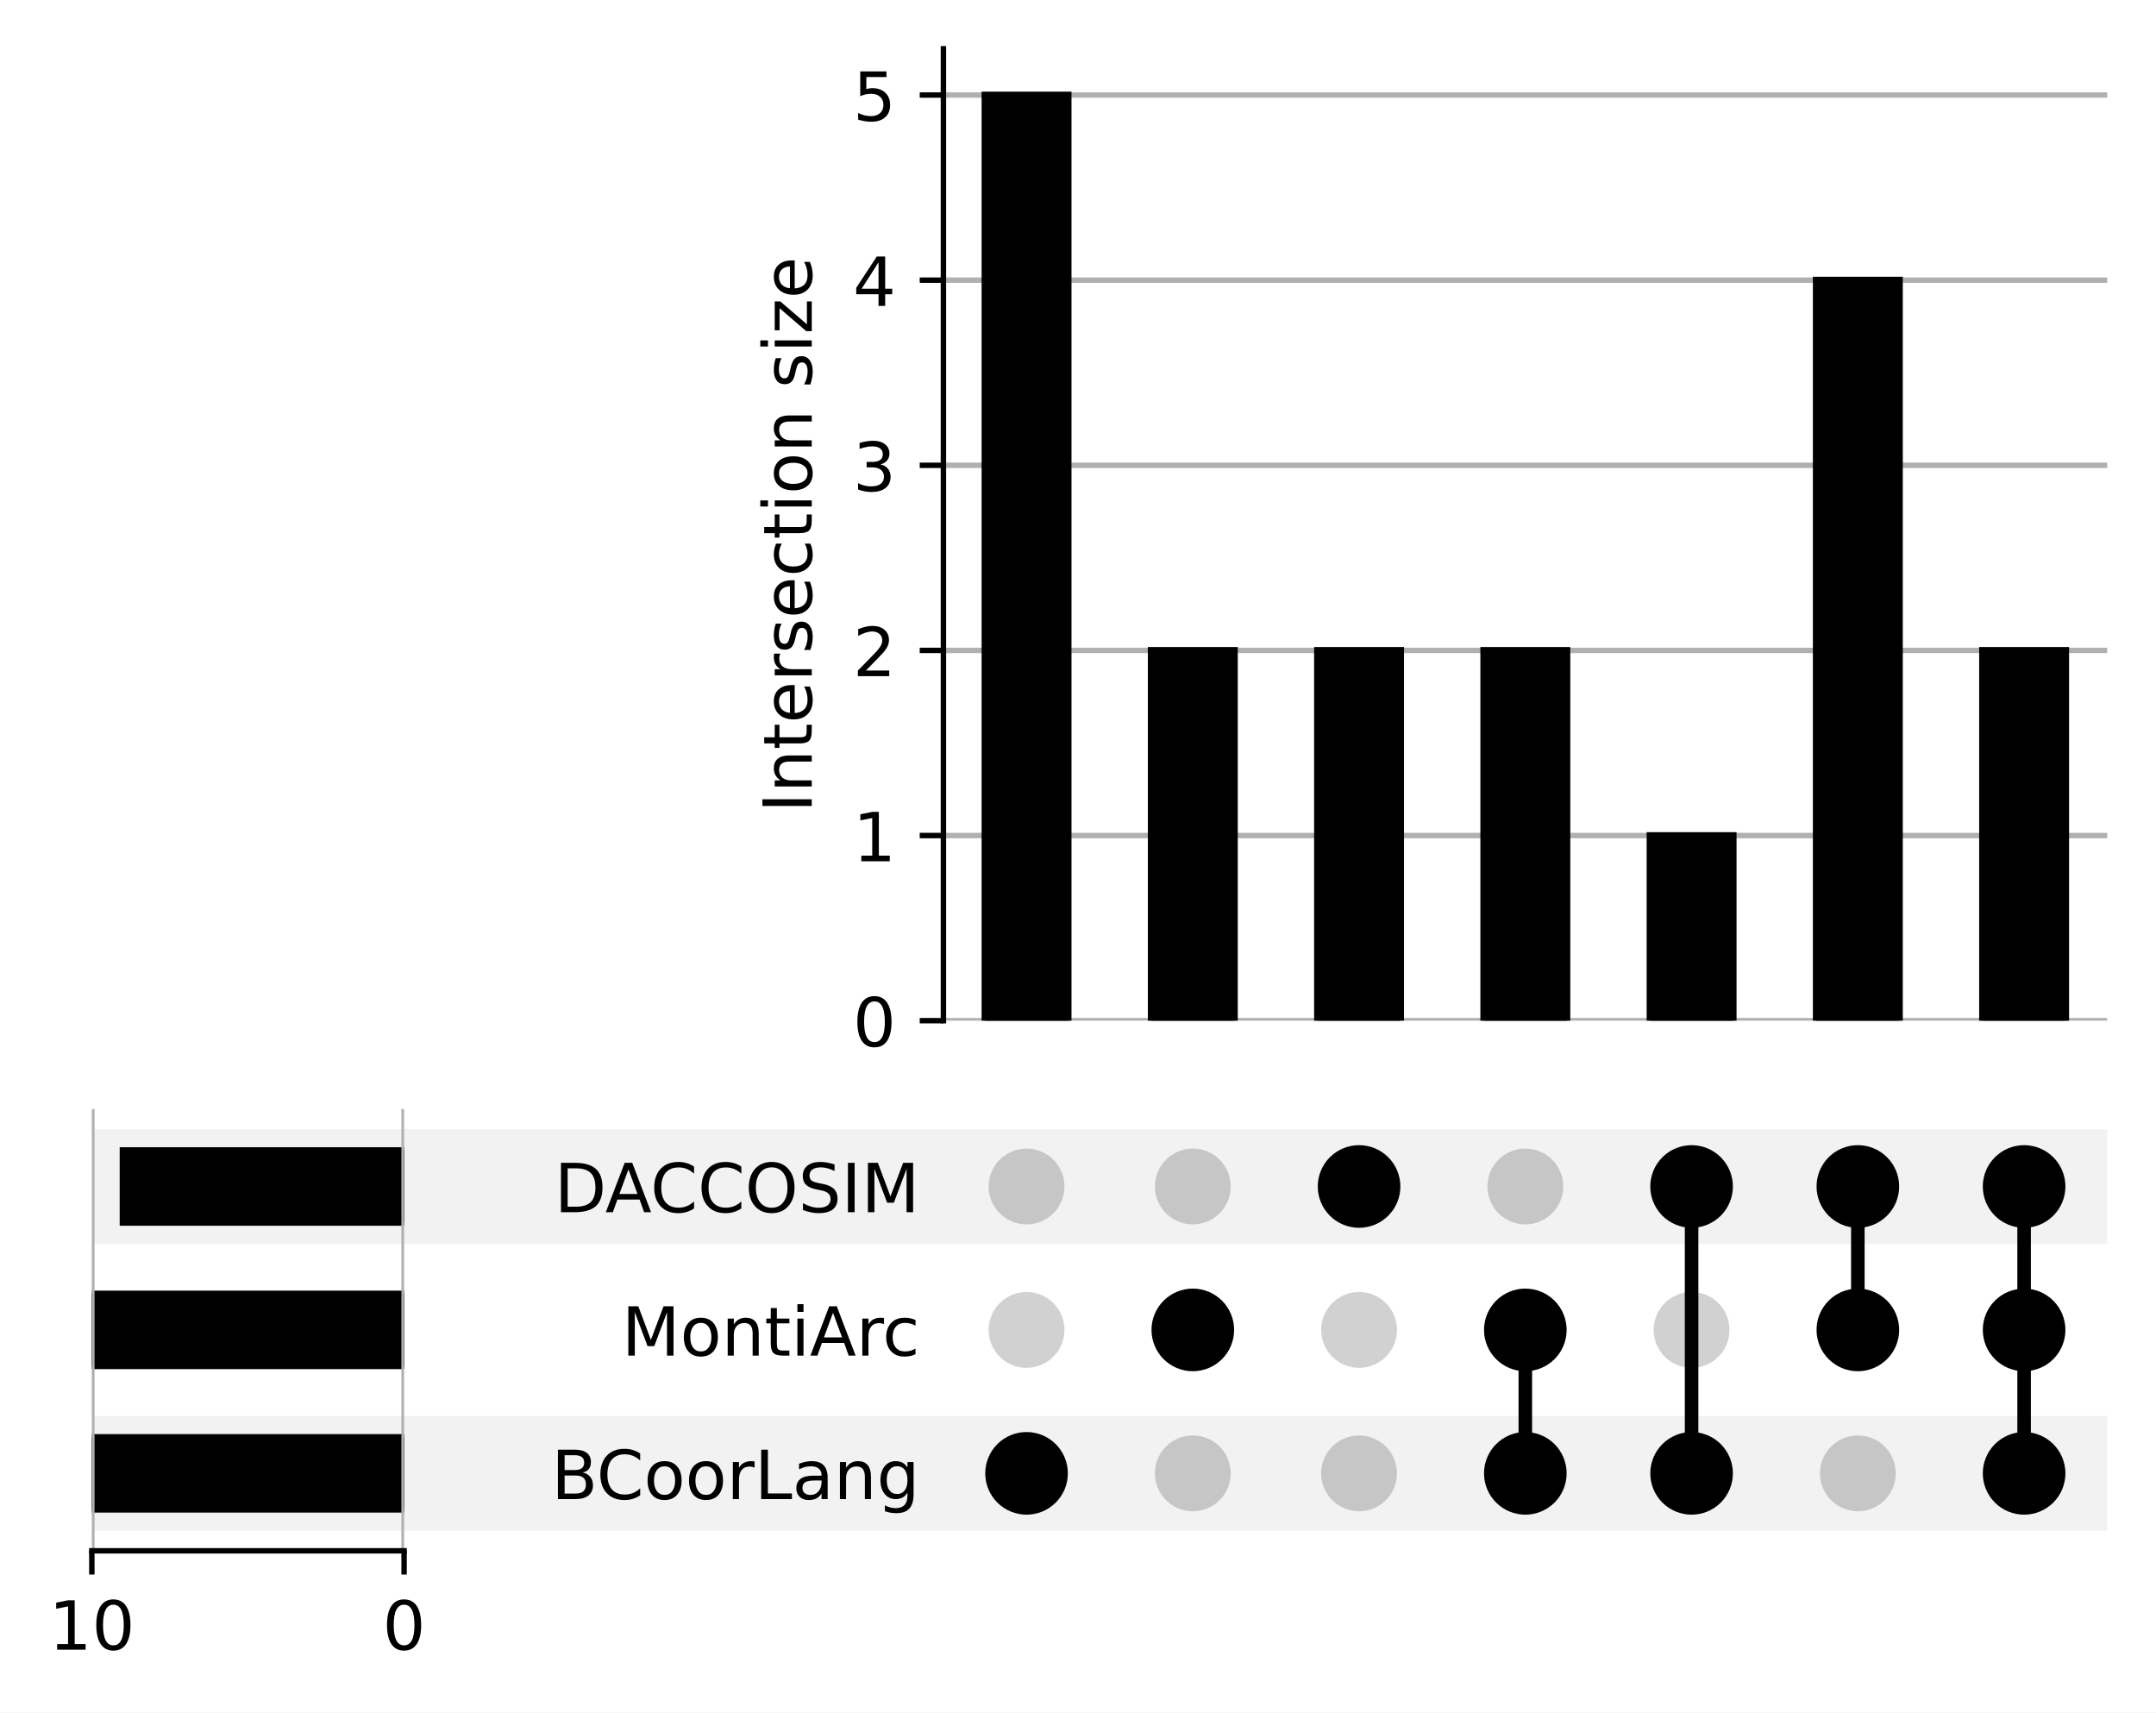
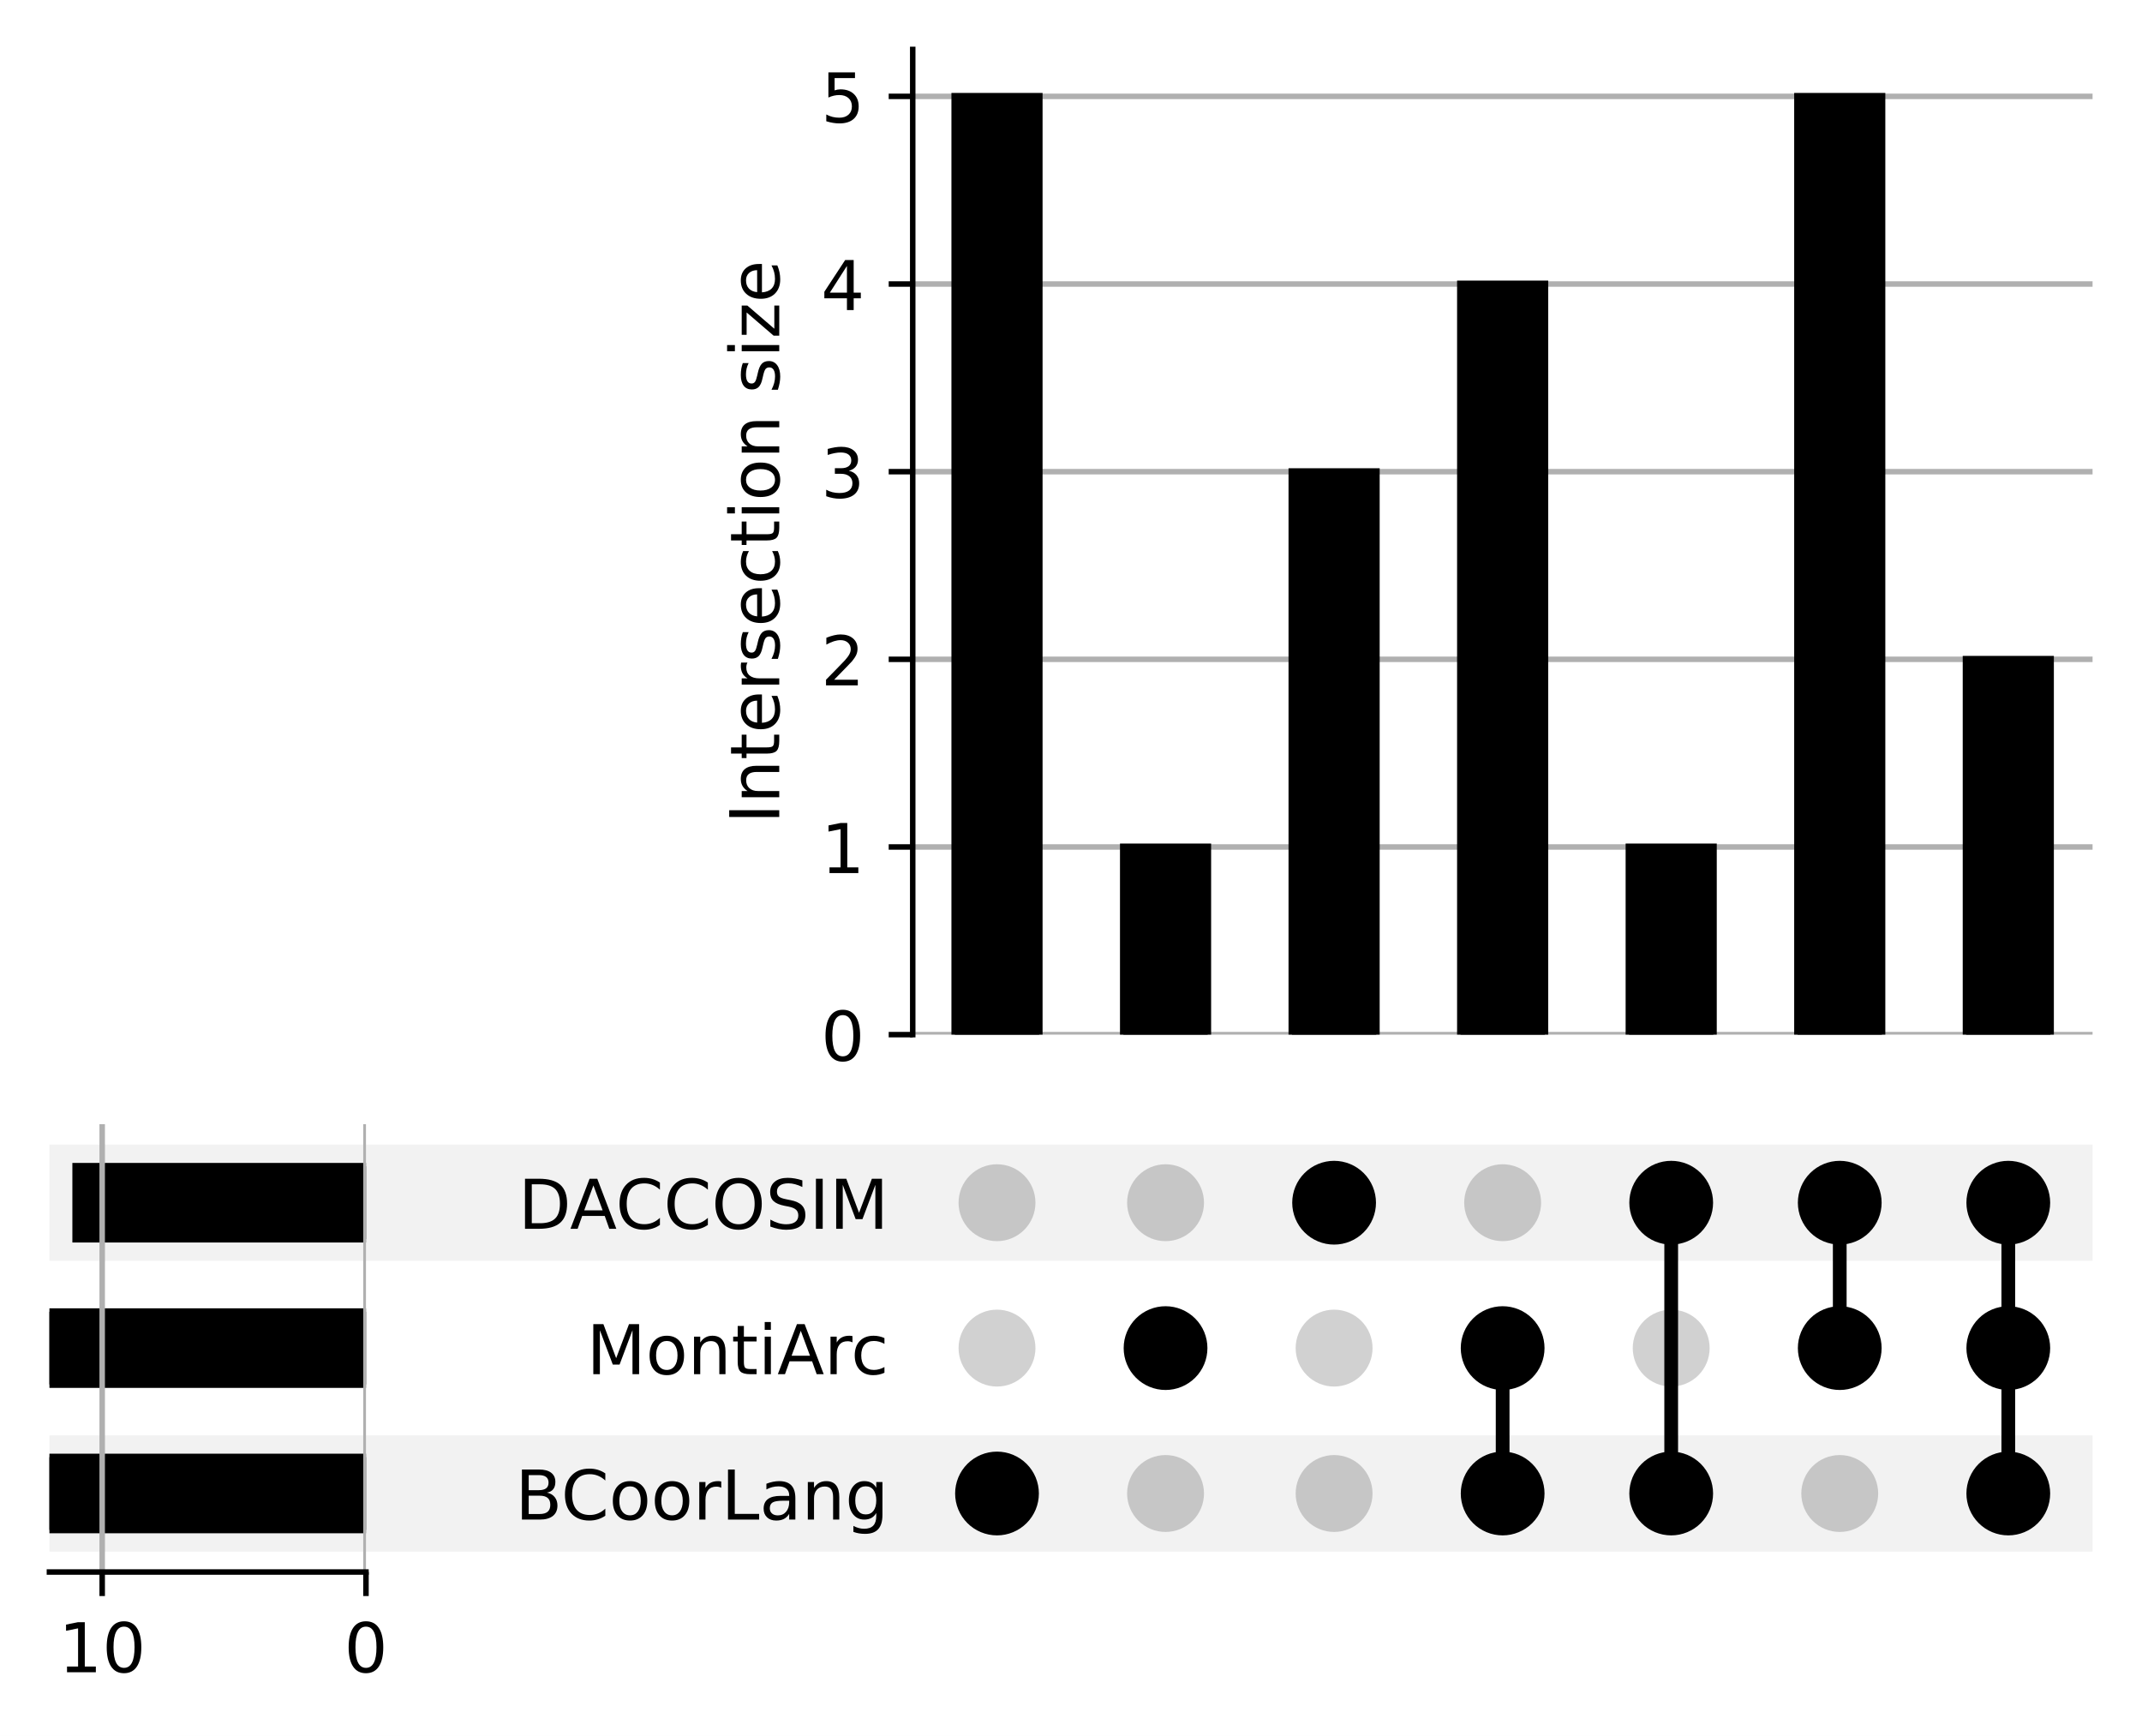
- <svg xmlns="http://www.w3.org/2000/svg" xmlns:xlink="http://www.w3.org/1999/xlink" width="318.363pt" height="252.838pt" viewBox="0 0 318.363 252.838" version="1.1">
+ <svg xmlns="http://www.w3.org/2000/svg" xmlns:xlink="http://www.w3.org/1999/xlink" width="312pt" height="252.838pt" viewBox="0 0 312 252.838" version="1.1">
  <defs>
    <style type="text/css">*{stroke-linejoin: round; stroke-linecap: butt}</style>
  </defs>
  <g id="figure_1">
    <g id="patch_1">
-       <path d="M 0 252.838  L 318.363 252.838  L 318.363 0  L 0 0  z " style="fill: #ffffff" />
+       <path d="M 0 252.838  L 312 252.838  L 312 0  L 0 0  z " style="fill: #ffffff" />
    </g>
    <g id="axes_1">
      <g id="patch_2">
-         <path d="M 13.562 225.995  L 311.163 225.995  L 311.163 209.054  L 13.562 209.054  z " clip-path="url(#p851c759bcf)" style="fill-opacity: 0.051" />
+         <path d="M 7.2 225.995  L 304.8 225.995  L 304.8 209.054  L 7.2 209.054  z " clip-path="url(#p2a35c8c4ea)" style="fill-opacity: 0.051" />
      </g>
      <g id="patch_3">
-         <path d="M 13.562 204.819  L 311.163 204.819  L 311.163 187.878  L 13.562 187.878  L 13.562 204.819  z " clip-path="url(#p851c759bcf)" style="fill: none" />
+         <path d="M 7.2 204.819  L 304.8 204.819  L 304.8 187.878  L 7.2 187.878  L 7.2 204.819  z " clip-path="url(#p2a35c8c4ea)" style="fill: none" />
      </g>
      <g id="patch_4">
-         <path d="M 13.562 183.642  L 311.163 183.642  L 311.163 166.701  L 13.562 166.701  z " clip-path="url(#p851c759bcf)" style="fill-opacity: 0.051" />
+         <path d="M 7.2 183.642  L 304.8 183.642  L 304.8 166.701  L 7.2 166.701  z " clip-path="url(#p2a35c8c4ea)" style="fill-opacity: 0.051" />
      </g>
      <g id="matplotlib.axis_1" />
      <g id="matplotlib.axis_2">
        <g id="ytick_1" />
        <g id="ytick_2" />
        <g id="ytick_3" />
      </g>
    </g>
    <g id="axes_2">
      <g id="matplotlib.axis_3">
        <g id="ytick_4">
          <g id="line2d_1" />
          <g id="text_1">
-             <g transform="translate(81.40585 221.3239) scale(0.1 -0.1)">
+             <g transform="translate(75.04335 221.3239) scale(0.1 -0.1)">
              <defs>
                <path id="DejaVuSans-42" d="M 1259 2228  L 1259 519  L 2272 519  Q 2781 519 3026 730  Q 3272 941 3272 1375  Q 3272 1813 3026 2020  Q 2781 2228 2272 2228  L 1259 2228  z M 1259 4147  L 1259 2741  L 2194 2741  Q 2656 2741 2882 2914  Q 3109 3088 3109 3444  Q 3109 3797 2882 3972  Q 2656 4147 2194 4147  L 1259 4147  z M 628 4666  L 2241 4666  Q 2963 4666 3353 4366  Q 3744 4066 3744 3513  Q 3744 3084 3544 2831  Q 3344 2578 2956 2516  Q 3422 2416 3680 2098  Q 3938 1781 3938 1306  Q 3938 681 3513 340  Q 3088 0 2303 0  L 628 0  L 628 4666  z " transform="scale(0.015625)" />
                <path id="DejaVuSans-43" d="M 4122 4306  L 4122 3641  Q 3803 3938 3442 4084  Q 3081 4231 2675 4231  Q 1875 4231 1450 3742  Q 1025 3253 1025 2328  Q 1025 1406 1450 917  Q 1875 428 2675 428  Q 3081 428 3442 575  Q 3803 722 4122 1019  L 4122 359  Q 3791 134 3420 21  Q 3050 -91 2638 -91  Q 1578 -91 968 557  Q 359 1206 359 2328  Q 359 3453 968 4101  Q 1578 4750 2638 4750  Q 3056 4750 3426 4639  Q 3797 4528 4122 4306  z " transform="scale(0.015625)" />
                <path id="DejaVuSans-6f" d="M 1959 3097  Q 1497 3097 1228 2736  Q 959 2375 959 1747  Q 959 1119 1226 758  Q 1494 397 1959 397  Q 2419 397 2687 759  Q 2956 1122 2956 1747  Q 2956 2369 2687 2733  Q 2419 3097 1959 3097  z M 1959 3584  Q 2709 3584 3137 3096  Q 3566 2609 3566 1747  Q 3566 888 3137 398  Q 2709 -91 1959 -91  Q 1206 -91 779 398  Q 353 888 353 1747  Q 353 2609 779 3096  Q 1206 3584 1959 3584  z " transform="scale(0.015625)" />
                <path id="DejaVuSans-72" d="M 2631 2963  Q 2534 3019 2420 3045  Q 2306 3072 2169 3072  Q 1681 3072 1420 2755  Q 1159 2438 1159 1844  L 1159 0  L 581 0  L 581 3500  L 1159 3500  L 1159 2956  Q 1341 3275 1631 3429  Q 1922 3584 2338 3584  Q 2397 3584 2469 3576  Q 2541 3569 2628 3553  L 2631 2963  z " transform="scale(0.015625)" />
                <path id="DejaVuSans-4c" d="M 628 4666  L 1259 4666  L 1259 531  L 3531 531  L 3531 0  L 628 0  L 628 4666  z " transform="scale(0.015625)" />
                <path id="DejaVuSans-61" d="M 2194 1759  Q 1497 1759 1228 1600  Q 959 1441 959 1056  Q 959 750 1161 570  Q 1363 391 1709 391  Q 2188 391 2477 730  Q 2766 1069 2766 1631  L 2766 1759  L 2194 1759  z M 3341 1997  L 3341 0  L 2766 0  L 2766 531  Q 2569 213 2275 61  Q 1981 -91 1556 -91  Q 1019 -91 701 211  Q 384 513 384 1019  Q 384 1609 779 1909  Q 1175 2209 1959 2209  L 2766 2209  L 2766 2266  Q 2766 2663 2505 2880  Q 2244 3097 1772 3097  Q 1472 3097 1187 3025  Q 903 2953 641 2809  L 641 3341  Q 956 3463 1253 3523  Q 1550 3584 1831 3584  Q 2591 3584 2966 3190  Q 3341 2797 3341 1997  z " transform="scale(0.015625)" />
                <path id="DejaVuSans-6e" d="M 3513 2113  L 3513 0  L 2938 0  L 2938 2094  Q 2938 2591 2744 2837  Q 2550 3084 2163 3084  Q 1697 3084 1428 2787  Q 1159 2491 1159 1978  L 1159 0  L 581 0  L 581 3500  L 1159 3500  L 1159 2956  Q 1366 3272 1645 3428  Q 1925 3584 2291 3584  Q 2894 3584 3203 3211  Q 3513 2838 3513 2113  z " transform="scale(0.015625)" />
                <path id="DejaVuSans-67" d="M 2906 1791  Q 2906 2416 2648 2759  Q 2391 3103 1925 3103  Q 1463 3103 1205 2759  Q 947 2416 947 1791  Q 947 1169 1205 825  Q 1463 481 1925 481  Q 2391 481 2648 825  Q 2906 1169 2906 1791  z M 3481 434  Q 3481 -459 3084 -895  Q 2688 -1331 1869 -1331  Q 1566 -1331 1297 -1286  Q 1028 -1241 775 -1147  L 775 -588  Q 1028 -725 1275 -790  Q 1522 -856 1778 -856  Q 2344 -856 2625 -561  Q 2906 -266 2906 331  L 2906 616  Q 2728 306 2450 153  Q 2172 0 1784 0  Q 1141 0 747 490  Q 353 981 353 1791  Q 353 2603 747 3093  Q 1141 3584 1784 3584  Q 2172 3584 2450 3431  Q 2728 3278 2906 2969  L 2906 3500  L 3481 3500  L 3481 434  z " transform="scale(0.015625)" />
              </defs>
              <use xlink:href="#DejaVuSans-42" />
              <use xlink:href="#DejaVuSans-43" x="66.854" />
              <use xlink:href="#DejaVuSans-6f" x="136.678" />
              <use xlink:href="#DejaVuSans-6f" x="197.859" />
              <use xlink:href="#DejaVuSans-72" x="259.041" />
              <use xlink:href="#DejaVuSans-4c" x="300.154" />
              <use xlink:href="#DejaVuSans-61" x="355.867" />
              <use xlink:href="#DejaVuSans-6e" x="417.146" />
              <use xlink:href="#DejaVuSans-67" x="480.525" />
            </g>
          </g>
        </g>
        <g id="ytick_5">
          <g id="line2d_2" />
          <g id="text_2">
-             <g transform="translate(91.80117 200.1475) scale(0.1 -0.1)">
+             <g transform="translate(85.43867 200.1475) scale(0.1 -0.1)">
              <defs>
                <path id="DejaVuSans-4d" d="M 628 4666  L 1569 4666  L 2759 1491  L 3956 4666  L 4897 4666  L 4897 0  L 4281 0  L 4281 4097  L 3078 897  L 2444 897  L 1241 4097  L 1241 0  L 628 0  L 628 4666  z " transform="scale(0.015625)" />
                <path id="DejaVuSans-74" d="M 1172 4494  L 1172 3500  L 2356 3500  L 2356 3053  L 1172 3053  L 1172 1153  Q 1172 725 1289 603  Q 1406 481 1766 481  L 2356 481  L 2356 0  L 1766 0  Q 1100 0 847 248  Q 594 497 594 1153  L 594 3053  L 172 3053  L 172 3500  L 594 3500  L 594 4494  L 1172 4494  z " transform="scale(0.015625)" />
                <path id="DejaVuSans-69" d="M 603 3500  L 1178 3500  L 1178 0  L 603 0  L 603 3500  z M 603 4863  L 1178 4863  L 1178 4134  L 603 4134  L 603 4863  z " transform="scale(0.015625)" />
                <path id="DejaVuSans-41" d="M 2188 4044  L 1331 1722  L 3047 1722  L 2188 4044  z M 1831 4666  L 2547 4666  L 4325 0  L 3669 0  L 3244 1197  L 1141 1197  L 716 0  L 50 0  L 1831 4666  z " transform="scale(0.015625)" />
                <path id="DejaVuSans-63" d="M 3122 3366  L 3122 2828  Q 2878 2963 2633 3030  Q 2388 3097 2138 3097  Q 1578 3097 1268 2742  Q 959 2388 959 1747  Q 959 1106 1268 751  Q 1578 397 2138 397  Q 2388 397 2633 464  Q 2878 531 3122 666  L 3122 134  Q 2881 22 2623 -34  Q 2366 -91 2075 -91  Q 1284 -91 818 406  Q 353 903 353 1747  Q 353 2603 823 3093  Q 1294 3584 2113 3584  Q 2378 3584 2631 3529  Q 2884 3475 3122 3366  z " transform="scale(0.015625)" />
              </defs>
              <use xlink:href="#DejaVuSans-4d" />
              <use xlink:href="#DejaVuSans-6f" x="86.279" />
              <use xlink:href="#DejaVuSans-6e" x="147.461" />
              <use xlink:href="#DejaVuSans-74" x="210.84" />
              <use xlink:href="#DejaVuSans-69" x="250.049" />
              <use xlink:href="#DejaVuSans-41" x="277.832" />
              <use xlink:href="#DejaVuSans-72" x="346.24" />
              <use xlink:href="#DejaVuSans-63" x="385.104" />
            </g>
          </g>
        </g>
        <g id="ytick_6">
          <g id="line2d_3" />
          <g id="text_3">
-             <g transform="translate(81.85429 178.971) scale(0.1 -0.1)">
+             <g transform="translate(75.49179 178.971) scale(0.1 -0.1)">
              <defs>
                <path id="DejaVuSans-44" d="M 1259 4147  L 1259 519  L 2022 519  Q 2988 519 3436 956  Q 3884 1394 3884 2338  Q 3884 3275 3436 3711  Q 2988 4147 2022 4147  L 1259 4147  z M 628 4666  L 1925 4666  Q 3281 4666 3915 4102  Q 4550 3538 4550 2338  Q 4550 1131 3912 565  Q 3275 0 1925 0  L 628 0  L 628 4666  z " transform="scale(0.015625)" />
                <path id="DejaVuSans-4f" d="M 2522 4238  Q 1834 4238 1429 3725  Q 1025 3213 1025 2328  Q 1025 1447 1429 934  Q 1834 422 2522 422  Q 3209 422 3611 934  Q 4013 1447 4013 2328  Q 4013 3213 3611 3725  Q 3209 4238 2522 4238  z M 2522 4750  Q 3503 4750 4090 4092  Q 4678 3434 4678 2328  Q 4678 1225 4090 567  Q 3503 -91 2522 -91  Q 1538 -91 948 565  Q 359 1222 359 2328  Q 359 3434 948 4092  Q 1538 4750 2522 4750  z " transform="scale(0.015625)" />
                <path id="DejaVuSans-53" d="M 3425 4513  L 3425 3897  Q 3066 4069 2747 4153  Q 2428 4238 2131 4238  Q 1616 4238 1336 4038  Q 1056 3838 1056 3469  Q 1056 3159 1242 3001  Q 1428 2844 1947 2747  L 2328 2669  Q 3034 2534 3370 2195  Q 3706 1856 3706 1288  Q 3706 609 3251 259  Q 2797 -91 1919 -91  Q 1588 -91 1214 -16  Q 841 59 441 206  L 441 856  Q 825 641 1194 531  Q 1563 422 1919 422  Q 2459 422 2753 634  Q 3047 847 3047 1241  Q 3047 1584 2836 1778  Q 2625 1972 2144 2069  L 1759 2144  Q 1053 2284 737 2584  Q 422 2884 422 3419  Q 422 4038 858 4394  Q 1294 4750 2059 4750  Q 2388 4750 2728 4690  Q 3069 4631 3425 4513  z " transform="scale(0.015625)" />
                <path id="DejaVuSans-49" d="M 628 4666  L 1259 4666  L 1259 0  L 628 0  L 628 4666  z " transform="scale(0.015625)" />
              </defs>
              <use xlink:href="#DejaVuSans-44" />
              <use xlink:href="#DejaVuSans-41" x="75.252" />
              <use xlink:href="#DejaVuSans-43" x="141.91" />
              <use xlink:href="#DejaVuSans-43" x="211.734" />
              <use xlink:href="#DejaVuSans-4f" x="281.559" />
              <use xlink:href="#DejaVuSans-53" x="360.27" />
              <use xlink:href="#DejaVuSans-49" x="423.746" />
              <use xlink:href="#DejaVuSans-4d" x="453.238" />
            </g>
          </g>
        </g>
      </g>
      <g id="LineCollection_1">
-         <path d="M 151.584 217.525  L 151.584 217.525  " clip-path="url(#pd3852e6686)" style="fill: none; stroke: #000000; stroke-width: 2" />
-         <path d="M 176.135 196.348  L 176.135 196.348  " clip-path="url(#pd3852e6686)" style="fill: none; stroke: #000000; stroke-width: 2" />
-         <path d="M 200.685 175.172  L 200.685 175.172  " clip-path="url(#pd3852e6686)" style="fill: none; stroke: #000000; stroke-width: 2" />
-         <path d="M 225.236 217.525  L 225.236 196.348  " clip-path="url(#pd3852e6686)" style="fill: none; stroke: #000000; stroke-width: 2" />
-         <path d="M 249.786 217.525  L 249.786 175.172  " clip-path="url(#pd3852e6686)" style="fill: none; stroke: #000000; stroke-width: 2" />
-         <path d="M 274.337 196.348  L 274.337 175.172  " clip-path="url(#pd3852e6686)" style="fill: none; stroke: #000000; stroke-width: 2" />
-         <path d="M 298.887 217.525  L 298.887 175.172  " clip-path="url(#pd3852e6686)" style="fill: none; stroke: #000000; stroke-width: 2" />
+         <path d="M 145.222 217.525  L 145.222 217.525  " clip-path="url(#p9cf792cae7)" style="fill: none; stroke: #000000; stroke-width: 2" />
+         <path d="M 169.772 196.348  L 169.772 196.348  " clip-path="url(#p9cf792cae7)" style="fill: none; stroke: #000000; stroke-width: 2" />
+         <path d="M 194.323 175.172  L 194.323 175.172  " clip-path="url(#p9cf792cae7)" style="fill: none; stroke: #000000; stroke-width: 2" />
+         <path d="M 218.873 217.525  L 218.873 196.348  " clip-path="url(#p9cf792cae7)" style="fill: none; stroke: #000000; stroke-width: 2" />
+         <path d="M 243.424 217.525  L 243.424 175.172  " clip-path="url(#p9cf792cae7)" style="fill: none; stroke: #000000; stroke-width: 2" />
+         <path d="M 267.974 196.348  L 267.974 175.172  " clip-path="url(#p9cf792cae7)" style="fill: none; stroke: #000000; stroke-width: 2" />
+         <path d="M 292.525 217.525  L 292.525 175.172  " clip-path="url(#p9cf792cae7)" style="fill: none; stroke: #000000; stroke-width: 2" />
      </g>
      <g id="PathCollection_1">
        <defs>
-           <path id="C0_0_fa39b2eb91" d="M 0 5.6  C 1.485 5.6 2.91 5.01 3.96 3.96  C 5.01 2.91 5.6 1.485 5.6 -0  C 5.6 -1.485 5.01 -2.91 3.96 -3.96  C 2.91 -5.01 1.485 -5.6 0 -5.6  C -1.485 -5.6 -2.91 -5.01 -3.96 -3.96  C -5.01 -2.91 -5.6 -1.485 -5.6 0  C -5.6 1.485 -5.01 2.91 -3.96 3.96  C -2.91 5.01 -1.485 5.6 0 5.6  z " />
+           <path id="C0_0_e332406622" d="M 0 5.6  C 1.485 5.6 2.91 5.01 3.96 3.96  C 5.01 2.91 5.6 1.485 5.6 -0  C 5.6 -1.485 5.01 -2.91 3.96 -3.96  C 2.91 -5.01 1.485 -5.6 0 -5.6  C -1.485 -5.6 -2.91 -5.01 -3.96 -3.96  C -5.01 -2.91 -5.6 -1.485 -5.6 0  C -5.6 1.485 -5.01 2.91 -3.96 3.96  C -2.91 5.01 -1.485 5.6 0 5.6  z " />
        </defs>
-         <g clip-path="url(#pd3852e6686)">
-           <use xlink:href="#C0_0_fa39b2eb91" x="151.584" y="217.525" style="stroke: #000000" />
-         </g>
-         <g clip-path="url(#pd3852e6686)">
-           <use xlink:href="#C0_0_fa39b2eb91" x="151.584" y="196.348" style="fill-opacity: 0.18" />
-         </g>
-         <g clip-path="url(#pd3852e6686)">
-           <use xlink:href="#C0_0_fa39b2eb91" x="151.584" y="175.172" style="fill-opacity: 0.18" />
-         </g>
-         <g clip-path="url(#pd3852e6686)">
-           <use xlink:href="#C0_0_fa39b2eb91" x="176.135" y="217.525" style="fill-opacity: 0.18" />
-         </g>
-         <g clip-path="url(#pd3852e6686)">
-           <use xlink:href="#C0_0_fa39b2eb91" x="176.135" y="196.348" style="stroke: #000000" />
-         </g>
-         <g clip-path="url(#pd3852e6686)">
-           <use xlink:href="#C0_0_fa39b2eb91" x="176.135" y="175.172" style="fill-opacity: 0.18" />
-         </g>
-         <g clip-path="url(#pd3852e6686)">
-           <use xlink:href="#C0_0_fa39b2eb91" x="200.685" y="217.525" style="fill-opacity: 0.18" />
-         </g>
-         <g clip-path="url(#pd3852e6686)">
-           <use xlink:href="#C0_0_fa39b2eb91" x="200.685" y="196.348" style="fill-opacity: 0.18" />
-         </g>
-         <g clip-path="url(#pd3852e6686)">
-           <use xlink:href="#C0_0_fa39b2eb91" x="200.685" y="175.172" style="stroke: #000000" />
-         </g>
-         <g clip-path="url(#pd3852e6686)">
-           <use xlink:href="#C0_0_fa39b2eb91" x="225.236" y="217.525" style="stroke: #000000" />
-         </g>
-         <g clip-path="url(#pd3852e6686)">
-           <use xlink:href="#C0_0_fa39b2eb91" x="225.236" y="196.348" style="stroke: #000000" />
-         </g>
-         <g clip-path="url(#pd3852e6686)">
-           <use xlink:href="#C0_0_fa39b2eb91" x="225.236" y="175.172" style="fill-opacity: 0.18" />
-         </g>
-         <g clip-path="url(#pd3852e6686)">
-           <use xlink:href="#C0_0_fa39b2eb91" x="249.786" y="217.525" style="stroke: #000000" />
-         </g>
-         <g clip-path="url(#pd3852e6686)">
-           <use xlink:href="#C0_0_fa39b2eb91" x="249.786" y="196.348" style="fill-opacity: 0.18" />
-         </g>
-         <g clip-path="url(#pd3852e6686)">
-           <use xlink:href="#C0_0_fa39b2eb91" x="249.786" y="175.172" style="stroke: #000000" />
-         </g>
-         <g clip-path="url(#pd3852e6686)">
-           <use xlink:href="#C0_0_fa39b2eb91" x="274.337" y="217.525" style="fill-opacity: 0.18" />
-         </g>
-         <g clip-path="url(#pd3852e6686)">
-           <use xlink:href="#C0_0_fa39b2eb91" x="274.337" y="196.348" style="stroke: #000000" />
-         </g>
-         <g clip-path="url(#pd3852e6686)">
-           <use xlink:href="#C0_0_fa39b2eb91" x="274.337" y="175.172" style="stroke: #000000" />
-         </g>
-         <g clip-path="url(#pd3852e6686)">
-           <use xlink:href="#C0_0_fa39b2eb91" x="298.887" y="217.525" style="stroke: #000000" />
-         </g>
-         <g clip-path="url(#pd3852e6686)">
-           <use xlink:href="#C0_0_fa39b2eb91" x="298.887" y="196.348" style="stroke: #000000" />
-         </g>
-         <g clip-path="url(#pd3852e6686)">
-           <use xlink:href="#C0_0_fa39b2eb91" x="298.887" y="175.172" style="stroke: #000000" />
+         <g clip-path="url(#p9cf792cae7)">
+           <use xlink:href="#C0_0_e332406622" x="145.222" y="217.525" style="stroke: #000000" />
+         </g>
+         <g clip-path="url(#p9cf792cae7)">
+           <use xlink:href="#C0_0_e332406622" x="145.222" y="196.348" style="fill-opacity: 0.18" />
+         </g>
+         <g clip-path="url(#p9cf792cae7)">
+           <use xlink:href="#C0_0_e332406622" x="145.222" y="175.172" style="fill-opacity: 0.18" />
+         </g>
+         <g clip-path="url(#p9cf792cae7)">
+           <use xlink:href="#C0_0_e332406622" x="169.772" y="217.525" style="fill-opacity: 0.18" />
+         </g>
+         <g clip-path="url(#p9cf792cae7)">
+           <use xlink:href="#C0_0_e332406622" x="169.772" y="196.348" style="stroke: #000000" />
+         </g>
+         <g clip-path="url(#p9cf792cae7)">
+           <use xlink:href="#C0_0_e332406622" x="169.772" y="175.172" style="fill-opacity: 0.18" />
+         </g>
+         <g clip-path="url(#p9cf792cae7)">
+           <use xlink:href="#C0_0_e332406622" x="194.323" y="217.525" style="fill-opacity: 0.18" />
+         </g>
+         <g clip-path="url(#p9cf792cae7)">
+           <use xlink:href="#C0_0_e332406622" x="194.323" y="196.348" style="fill-opacity: 0.18" />
+         </g>
+         <g clip-path="url(#p9cf792cae7)">
+           <use xlink:href="#C0_0_e332406622" x="194.323" y="175.172" style="stroke: #000000" />
+         </g>
+         <g clip-path="url(#p9cf792cae7)">
+           <use xlink:href="#C0_0_e332406622" x="218.873" y="217.525" style="stroke: #000000" />
+         </g>
+         <g clip-path="url(#p9cf792cae7)">
+           <use xlink:href="#C0_0_e332406622" x="218.873" y="196.348" style="stroke: #000000" />
+         </g>
+         <g clip-path="url(#p9cf792cae7)">
+           <use xlink:href="#C0_0_e332406622" x="218.873" y="175.172" style="fill-opacity: 0.18" />
+         </g>
+         <g clip-path="url(#p9cf792cae7)">
+           <use xlink:href="#C0_0_e332406622" x="243.424" y="217.525" style="stroke: #000000" />
+         </g>
+         <g clip-path="url(#p9cf792cae7)">
+           <use xlink:href="#C0_0_e332406622" x="243.424" y="196.348" style="fill-opacity: 0.18" />
+         </g>
+         <g clip-path="url(#p9cf792cae7)">
+           <use xlink:href="#C0_0_e332406622" x="243.424" y="175.172" style="stroke: #000000" />
+         </g>
+         <g clip-path="url(#p9cf792cae7)">
+           <use xlink:href="#C0_0_e332406622" x="267.974" y="217.525" style="fill-opacity: 0.18" />
+         </g>
+         <g clip-path="url(#p9cf792cae7)">
+           <use xlink:href="#C0_0_e332406622" x="267.974" y="196.348" style="stroke: #000000" />
+         </g>
+         <g clip-path="url(#p9cf792cae7)">
+           <use xlink:href="#C0_0_e332406622" x="267.974" y="175.172" style="stroke: #000000" />
+         </g>
+         <g clip-path="url(#p9cf792cae7)">
+           <use xlink:href="#C0_0_e332406622" x="292.525" y="217.525" style="stroke: #000000" />
+         </g>
+         <g clip-path="url(#p9cf792cae7)">
+           <use xlink:href="#C0_0_e332406622" x="292.525" y="196.348" style="stroke: #000000" />
+         </g>
+         <g clip-path="url(#p9cf792cae7)">
+           <use xlink:href="#C0_0_e332406622" x="292.525" y="175.172" style="stroke: #000000" />
        </g>
      </g>
    </g>
    <g id="axes_3">
      <g id="patch_5">
-         <path d="M 59.67 222.819  L 13.562 222.819  L 13.562 212.231  L 59.67 212.231  z " clip-path="url(#p4ca4354307)" style="stroke: #000000; stroke-linejoin: miter" />
+         <path d="M 53.307 222.819  L 7.2 222.819  L 7.2 212.231  L 53.307 212.231  z " clip-path="url(#pe41ab54f7c)" style="stroke: #000000; stroke-linejoin: miter" />
      </g>
      <g id="patch_6">
-         <path d="M 59.67 201.642  L 13.562 201.642  L 13.562 191.054  L 59.67 191.054  z " clip-path="url(#p4ca4354307)" style="stroke: #000000; stroke-linejoin: miter" />
+         <path d="M 53.307 201.642  L 7.2 201.642  L 7.2 191.054  L 53.307 191.054  z " clip-path="url(#pe41ab54f7c)" style="stroke: #000000; stroke-linejoin: miter" />
      </g>
      <g id="patch_7">
-         <path d="M 59.67 180.466  L 18.173 180.466  L 18.173 169.878  L 59.67 169.878  z " clip-path="url(#p4ca4354307)" style="stroke: #000000; stroke-linejoin: miter" />
+         <path d="M 53.307 180.466  L 11.042 180.466  L 11.042 169.878  L 53.307 169.878  z " clip-path="url(#pe41ab54f7c)" style="stroke: #000000; stroke-linejoin: miter" />
      </g>
      <g id="matplotlib.axis_4">
        <g id="xtick_1">
          <g id="line2d_4">
-             <path d="M 59.67 228.96  L 59.67 163.736  " clip-path="url(#p4ca4354307)" style="fill: none; stroke: #b0b0b0; stroke-width: 0.8; stroke-linecap: square" />
+             <path d="M 53.307 228.96  L 53.307 163.736  " clip-path="url(#pe41ab54f7c)" style="fill: none; stroke: #b0b0b0; stroke-width: 0.8; stroke-linecap: square" />
          </g>
          <g id="line2d_5">
            <defs>
-               <path id="m9444ed83b0" d="M 0 0  L 0 3.5  " style="stroke: #000000; stroke-width: 0.8" />
+               <path id="m601b22e6eb" d="M 0 0  L 0 3.5  " style="stroke: #000000; stroke-width: 0.8" />
            </defs>
            <g>
-               <use xlink:href="#m9444ed83b0" x="59.67" y="228.96" style="stroke: #000000; stroke-width: 0.8" />
+               <use xlink:href="#m601b22e6eb" x="53.307" y="228.96" style="stroke: #000000; stroke-width: 0.8" />
            </g>
          </g>
          <g id="text_4">
-             <g transform="translate(56.48829 243.5584) scale(0.1 -0.1)">
+             <g transform="translate(50.12579 243.5584) scale(0.1 -0.1)">
              <defs>
                <path id="DejaVuSans-30" d="M 2034 4250  Q 1547 4250 1301 3770  Q 1056 3291 1056 2328  Q 1056 1369 1301 889  Q 1547 409 2034 409  Q 2525 409 2770 889  Q 3016 1369 3016 2328  Q 3016 3291 2770 3770  Q 2525 4250 2034 4250  z M 2034 4750  Q 2819 4750 3233 4129  Q 3647 3509 3647 2328  Q 3647 1150 3233 529  Q 2819 -91 2034 -91  Q 1250 -91 836 529  Q 422 1150 422 2328  Q 422 3509 836 4129  Q 1250 4750 2034 4750  z " transform="scale(0.015625)" />
              </defs>
              <use xlink:href="#DejaVuSans-30" />
            </g>
          </g>
        </g>
        <g id="xtick_2">
          <g id="line2d_6">
-             <path d="M 13.562 228.96  L 13.562 163.736  " clip-path="url(#p4ca4354307)" style="fill: none; stroke: #b0b0b0; stroke-width: 0.8; stroke-linecap: square" />
+             <path d="M 14.885 228.96  L 14.885 163.736  " clip-path="url(#pe41ab54f7c)" style="fill: none; stroke: #b0b0b0; stroke-width: 0.8; stroke-linecap: square" />
          </g>
          <g id="line2d_7">
            <g>
-               <use xlink:href="#m9444ed83b0" x="13.562" y="228.96" style="stroke: #000000; stroke-width: 0.8" />
+               <use xlink:href="#m601b22e6eb" x="14.885" y="228.96" style="stroke: #000000; stroke-width: 0.8" />
            </g>
          </g>
          <g id="text_5">
-             <g transform="translate(7.2 243.5584) scale(0.1 -0.1)">
+             <g transform="translate(8.522007 243.5584) scale(0.1 -0.1)">
              <defs>
                <path id="DejaVuSans-31" d="M 794 531  L 1825 531  L 1825 4091  L 703 3866  L 703 4441  L 1819 4666  L 2450 4666  L 2450 531  L 3481 531  L 3481 0  L 794 0  L 794 531  z " transform="scale(0.015625)" />
              </defs>
              <use xlink:href="#DejaVuSans-31" />
              <use xlink:href="#DejaVuSans-30" x="63.623" />
            </g>
          </g>
        </g>
      </g>
      <g id="patch_8">
-         <path d="M 13.562 228.96  L 59.67 228.96  " style="fill: none; stroke: #000000; stroke-width: 0.8; stroke-linejoin: miter; stroke-linecap: square" />
+         <path d="M 7.2 228.96  L 53.307 228.96  " style="fill: none; stroke: #000000; stroke-width: 0.8; stroke-linejoin: miter; stroke-linecap: square" />
      </g>
    </g>
    <g id="axes_4">
      <g id="patch_9">
-         <path d="M 139.309 150.692  L 311.163 150.692  L 311.163 7.2  L 139.309 7.2  z " style="fill: #ffffff" />
+         <path d="M 132.946 150.692  L 304.8 150.692  L 304.8 7.2  L 132.946 7.2  z " style="fill: #ffffff" />
      </g>
      <g id="matplotlib.axis_5">
        <g id="ytick_7">
          <g id="line2d_8">
-             <path d="M 139.309 150.692  L 311.163 150.692  " clip-path="url(#p1c6f9edf4a)" style="fill: none; stroke: #b0b0b0; stroke-width: 0.8; stroke-linecap: square" />
+             <path d="M 132.946 150.692  L 304.8 150.692  " clip-path="url(#p95c2731186)" style="fill: none; stroke: #b0b0b0; stroke-width: 0.8; stroke-linecap: square" />
          </g>
          <g id="line2d_9">
            <defs>
-               <path id="m38f789999c" d="M 0 0  L -3.5 0  " style="stroke: #000000; stroke-width: 0.8" />
+               <path id="mc95d4e4f85" d="M 0 0  L -3.5 0  " style="stroke: #000000; stroke-width: 0.8" />
            </defs>
            <g>
-               <use xlink:href="#m38f789999c" x="139.309" y="150.692" style="stroke: #000000; stroke-width: 0.8" />
+               <use xlink:href="#mc95d4e4f85" x="132.946" y="150.692" style="stroke: #000000; stroke-width: 0.8" />
            </g>
          </g>
          <g id="text_6">
-             <g transform="translate(125.9465 154.491) scale(0.1 -0.1)">
+             <g transform="translate(119.584 154.491) scale(0.1 -0.1)">
              <use xlink:href="#DejaVuSans-30" />
            </g>
          </g>
        </g>
        <g id="ytick_8">
          <g id="line2d_10">
-             <path d="M 139.309 123.36  L 311.163 123.36  " clip-path="url(#p1c6f9edf4a)" style="fill: none; stroke: #b0b0b0; stroke-width: 0.8; stroke-linecap: square" />
+             <path d="M 132.946 123.36  L 304.8 123.36  " clip-path="url(#p95c2731186)" style="fill: none; stroke: #b0b0b0; stroke-width: 0.8; stroke-linecap: square" />
          </g>
          <g id="line2d_11">
            <g>
-               <use xlink:href="#m38f789999c" x="139.309" y="123.36" style="stroke: #000000; stroke-width: 0.8" />
+               <use xlink:href="#mc95d4e4f85" x="132.946" y="123.36" style="stroke: #000000; stroke-width: 0.8" />
            </g>
          </g>
          <g id="text_7">
-             <g transform="translate(125.9465 127.1592) scale(0.1 -0.1)">
+             <g transform="translate(119.584 127.1592) scale(0.1 -0.1)">
              <use xlink:href="#DejaVuSans-31" />
            </g>
          </g>
        </g>
        <g id="ytick_9">
          <g id="line2d_12">
-             <path d="M 139.309 96.028  L 311.163 96.028  " clip-path="url(#p1c6f9edf4a)" style="fill: none; stroke: #b0b0b0; stroke-width: 0.8; stroke-linecap: square" />
+             <path d="M 132.946 96.028  L 304.8 96.028  " clip-path="url(#p95c2731186)" style="fill: none; stroke: #b0b0b0; stroke-width: 0.8; stroke-linecap: square" />
          </g>
          <g id="line2d_13">
            <g>
-               <use xlink:href="#m38f789999c" x="139.309" y="96.028" style="stroke: #000000; stroke-width: 0.8" />
+               <use xlink:href="#mc95d4e4f85" x="132.946" y="96.028" style="stroke: #000000; stroke-width: 0.8" />
            </g>
          </g>
          <g id="text_8">
-             <g transform="translate(125.9465 99.82745) scale(0.1 -0.1)">
+             <g transform="translate(119.584 99.82745) scale(0.1 -0.1)">
              <defs>
                <path id="DejaVuSans-32" d="M 1228 531  L 3431 531  L 3431 0  L 469 0  L 469 531  Q 828 903 1448 1529  Q 2069 2156 2228 2338  Q 2531 2678 2651 2914  Q 2772 3150 2772 3378  Q 2772 3750 2511 3984  Q 2250 4219 1831 4219  Q 1534 4219 1204 4116  Q 875 4013 500 3803  L 500 4441  Q 881 4594 1212 4672  Q 1544 4750 1819 4750  Q 2544 4750 2975 4387  Q 3406 4025 3406 3419  Q 3406 3131 3298 2873  Q 3191 2616 2906 2266  Q 2828 2175 2409 1742  Q 1991 1309 1228 531  z " transform="scale(0.015625)" />
              </defs>
              <use xlink:href="#DejaVuSans-32" />
            </g>
          </g>
        </g>
        <g id="ytick_10">
          <g id="line2d_14">
-             <path d="M 139.309 68.696  L 311.163 68.696  " clip-path="url(#p1c6f9edf4a)" style="fill: none; stroke: #b0b0b0; stroke-width: 0.8; stroke-linecap: square" />
+             <path d="M 132.946 68.696  L 304.8 68.696  " clip-path="url(#p95c2731186)" style="fill: none; stroke: #b0b0b0; stroke-width: 0.8; stroke-linecap: square" />
          </g>
          <g id="line2d_15">
            <g>
-               <use xlink:href="#m38f789999c" x="139.309" y="68.696" style="stroke: #000000; stroke-width: 0.8" />
+               <use xlink:href="#mc95d4e4f85" x="132.946" y="68.696" style="stroke: #000000; stroke-width: 0.8" />
            </g>
          </g>
          <g id="text_9">
-             <g transform="translate(125.9465 72.49569) scale(0.1 -0.1)">
+             <g transform="translate(119.584 72.49569) scale(0.1 -0.1)">
              <defs>
                <path id="DejaVuSans-33" d="M 2597 2516  Q 3050 2419 3304 2112  Q 3559 1806 3559 1356  Q 3559 666 3084 287  Q 2609 -91 1734 -91  Q 1441 -91 1130 -33  Q 819 25 488 141  L 488 750  Q 750 597 1062 519  Q 1375 441 1716 441  Q 2309 441 2620 675  Q 2931 909 2931 1356  Q 2931 1769 2642 2001  Q 2353 2234 1838 2234  L 1294 2234  L 1294 2753  L 1863 2753  Q 2328 2753 2575 2939  Q 2822 3125 2822 3475  Q 2822 3834 2567 4026  Q 2313 4219 1838 4219  Q 1578 4219 1281 4162  Q 984 4106 628 3988  L 628 4550  Q 988 4650 1302 4700  Q 1616 4750 1894 4750  Q 2613 4750 3031 4423  Q 3450 4097 3450 3541  Q 3450 3153 3228 2886  Q 3006 2619 2597 2516  z " transform="scale(0.015625)" />
              </defs>
              <use xlink:href="#DejaVuSans-33" />
            </g>
          </g>
        </g>
        <g id="ytick_11">
          <g id="line2d_16">
-             <path d="M 139.309 41.365  L 311.163 41.365  " clip-path="url(#p1c6f9edf4a)" style="fill: none; stroke: #b0b0b0; stroke-width: 0.8; stroke-linecap: square" />
+             <path d="M 132.946 41.365  L 304.8 41.365  " clip-path="url(#p95c2731186)" style="fill: none; stroke: #b0b0b0; stroke-width: 0.8; stroke-linecap: square" />
          </g>
          <g id="line2d_17">
            <g>
-               <use xlink:href="#m38f789999c" x="139.309" y="41.365" style="stroke: #000000; stroke-width: 0.8" />
+               <use xlink:href="#mc95d4e4f85" x="132.946" y="41.365" style="stroke: #000000; stroke-width: 0.8" />
            </g>
          </g>
          <g id="text_10">
-             <g transform="translate(125.9465 45.16392) scale(0.1 -0.1)">
+             <g transform="translate(119.584 45.16392) scale(0.1 -0.1)">
              <defs>
                <path id="DejaVuSans-34" d="M 2419 4116  L 825 1625  L 2419 1625  L 2419 4116  z M 2253 4666  L 3047 4666  L 3047 1625  L 3713 1625  L 3713 1100  L 3047 1100  L 3047 0  L 2419 0  L 2419 1100  L 313 1100  L 313 1709  L 2253 4666  z " transform="scale(0.015625)" />
              </defs>
              <use xlink:href="#DejaVuSans-34" />
            </g>
          </g>
        </g>
        <g id="ytick_12">
          <g id="line2d_18">
-             <path d="M 139.309 14.033  L 311.163 14.033  " clip-path="url(#p1c6f9edf4a)" style="fill: none; stroke: #b0b0b0; stroke-width: 0.8; stroke-linecap: square" />
+             <path d="M 132.946 14.033  L 304.8 14.033  " clip-path="url(#p95c2731186)" style="fill: none; stroke: #b0b0b0; stroke-width: 0.8; stroke-linecap: square" />
          </g>
          <g id="line2d_19">
            <g>
-               <use xlink:href="#m38f789999c" x="139.309" y="14.033" style="stroke: #000000; stroke-width: 0.8" />
+               <use xlink:href="#mc95d4e4f85" x="132.946" y="14.033" style="stroke: #000000; stroke-width: 0.8" />
            </g>
          </g>
          <g id="text_11">
-             <g transform="translate(125.9465 17.83216) scale(0.1 -0.1)">
+             <g transform="translate(119.584 17.83216) scale(0.1 -0.1)">
              <defs>
                <path id="DejaVuSans-35" d="M 691 4666  L 3169 4666  L 3169 4134  L 1269 4134  L 1269 2991  Q 1406 3038 1543 3061  Q 1681 3084 1819 3084  Q 2600 3084 3056 2656  Q 3513 2228 3513 1497  Q 3513 744 3044 326  Q 2575 -91 1722 -91  Q 1428 -91 1123 -41  Q 819 9 494 109  L 494 744  Q 775 591 1075 516  Q 1375 441 1709 441  Q 2250 441 2565 725  Q 2881 1009 2881 1497  Q 2881 1984 2565 2268  Q 2250 2553 1709 2553  Q 1456 2553 1204 2497  Q 953 2441 691 2322  L 691 4666  z " transform="scale(0.015625)" />
              </defs>
              <use xlink:href="#DejaVuSans-35" />
            </g>
          </g>
        </g>
        <g id="text_12">
-           <g transform="translate(119.8668 119.9732) rotate(-90) scale(0.1 -0.1)">
+           <g transform="translate(113.5043 119.9732) rotate(-90) scale(0.1 -0.1)">
            <defs>
              <path id="DejaVuSans-65" d="M 3597 1894  L 3597 1613  L 953 1613  Q 991 1019 1311 708  Q 1631 397 2203 397  Q 2534 397 2845 478  Q 3156 559 3463 722  L 3463 178  Q 3153 47 2828 -22  Q 2503 -91 2169 -91  Q 1331 -91 842 396  Q 353 884 353 1716  Q 353 2575 817 3079  Q 1281 3584 2069 3584  Q 2775 3584 3186 3129  Q 3597 2675 3597 1894  z M 3022 2063  Q 3016 2534 2758 2815  Q 2500 3097 2075 3097  Q 1594 3097 1305 2825  Q 1016 2553 972 2059  L 3022 2063  z " transform="scale(0.015625)" />
              <path id="DejaVuSans-73" d="M 2834 3397  L 2834 2853  Q 2591 2978 2328 3040  Q 2066 3103 1784 3103  Q 1356 3103 1142 2972  Q 928 2841 928 2578  Q 928 2378 1081 2264  Q 1234 2150 1697 2047  L 1894 2003  Q 2506 1872 2764 1633  Q 3022 1394 3022 966  Q 3022 478 2636 193  Q 2250 -91 1575 -91  Q 1294 -91 989 -36  Q 684 19 347 128  L 347 722  Q 666 556 975 473  Q 1284 391 1588 391  Q 1994 391 2212 530  Q 2431 669 2431 922  Q 2431 1156 2273 1281  Q 2116 1406 1581 1522  L 1381 1569  Q 847 1681 609 1914  Q 372 2147 372 2553  Q 372 3047 722 3315  Q 1072 3584 1716 3584  Q 2034 3584 2315 3537  Q 2597 3491 2834 3397  z " transform="scale(0.015625)" />
              <path id="DejaVuSans-20" transform="scale(0.015625)" />
              <path id="DejaVuSans-7a" d="M 353 3500  L 3084 3500  L 3084 2975  L 922 459  L 3084 459  L 3084 0  L 275 0  L 275 525  L 2438 3041  L 353 3041  L 353 3500  z " transform="scale(0.015625)" />
            </defs>
            <use xlink:href="#DejaVuSans-49" />
            <use xlink:href="#DejaVuSans-6e" x="29.492" />
            <use xlink:href="#DejaVuSans-74" x="92.871" />
            <use xlink:href="#DejaVuSans-65" x="132.08" />
            <use xlink:href="#DejaVuSans-72" x="193.604" />
            <use xlink:href="#DejaVuSans-73" x="234.717" />
            <use xlink:href="#DejaVuSans-65" x="286.816" />
            <use xlink:href="#DejaVuSans-63" x="348.34" />
            <use xlink:href="#DejaVuSans-74" x="403.32" />
            <use xlink:href="#DejaVuSans-69" x="442.529" />
            <use xlink:href="#DejaVuSans-6f" x="470.312" />
            <use xlink:href="#DejaVuSans-6e" x="531.494" />
            <use xlink:href="#DejaVuSans-20" x="594.873" />
            <use xlink:href="#DejaVuSans-73" x="626.66" />
            <use xlink:href="#DejaVuSans-69" x="678.76" />
            <use xlink:href="#DejaVuSans-7a" x="706.543" />
            <use xlink:href="#DejaVuSans-65" x="759.033" />
          </g>
        </g>
      </g>
      <g id="patch_10">
-         <path d="M 139.309 150.692  L 139.309 7.2  " style="fill: none; stroke: #000000; stroke-width: 0.8; stroke-linejoin: miter; stroke-linecap: square" />
+         <path d="M 132.946 150.692  L 132.946 7.2  " style="fill: none; stroke: #000000; stroke-width: 0.8; stroke-linejoin: miter; stroke-linecap: square" />
      </g>
      <g id="patch_11">
-         <path d="M 145.447 150.692  L 157.722 150.692  L 157.722 14.033  L 145.447 14.033  z " clip-path="url(#p1c6f9edf4a)" style="stroke: #000000; stroke-linejoin: miter" />
+         <path d="M 139.084 150.692  L 151.359 150.692  L 151.359 14.033  L 139.084 14.033  z " clip-path="url(#p95c2731186)" style="stroke: #000000; stroke-linejoin: miter" />
      </g>
      <g id="patch_12">
-         <path d="M 169.997 150.692  L 182.272 150.692  L 182.272 96.028  L 169.997 96.028  z " clip-path="url(#p1c6f9edf4a)" style="stroke: #000000; stroke-linejoin: miter" />
+         <path d="M 163.635 150.692  L 175.91 150.692  L 175.91 123.36  L 163.635 123.36  z " clip-path="url(#p95c2731186)" style="stroke: #000000; stroke-linejoin: miter" />
      </g>
      <g id="patch_13">
-         <path d="M 194.548 150.692  L 206.823 150.692  L 206.823 96.028  L 194.548 96.028  z " clip-path="url(#p1c6f9edf4a)" style="stroke: #000000; stroke-linejoin: miter" />
+         <path d="M 188.185 150.692  L 200.46 150.692  L 200.46 68.696  L 188.185 68.696  z " clip-path="url(#p95c2731186)" style="stroke: #000000; stroke-linejoin: miter" />
      </g>
      <g id="patch_14">
-         <path d="M 219.098 150.692  L 231.373 150.692  L 231.373 96.028  L 219.098 96.028  z " clip-path="url(#p1c6f9edf4a)" style="stroke: #000000; stroke-linejoin: miter" />
+         <path d="M 212.736 150.692  L 225.011 150.692  L 225.011 41.365  L 212.736 41.365  z " clip-path="url(#p95c2731186)" style="stroke: #000000; stroke-linejoin: miter" />
      </g>
      <g id="patch_15">
-         <path d="M 243.649 150.692  L 255.924 150.692  L 255.924 123.36  L 243.649 123.36  z " clip-path="url(#p1c6f9edf4a)" style="stroke: #000000; stroke-linejoin: miter" />
+         <path d="M 237.286 150.692  L 249.561 150.692  L 249.561 123.36  L 237.286 123.36  z " clip-path="url(#p95c2731186)" style="stroke: #000000; stroke-linejoin: miter" />
      </g>
      <g id="patch_16">
-         <path d="M 268.199 150.692  L 280.474 150.692  L 280.474 41.365  L 268.199 41.365  z " clip-path="url(#p1c6f9edf4a)" style="stroke: #000000; stroke-linejoin: miter" />
+         <path d="M 261.837 150.692  L 274.112 150.692  L 274.112 14.033  L 261.837 14.033  z " clip-path="url(#p95c2731186)" style="stroke: #000000; stroke-linejoin: miter" />
      </g>
      <g id="patch_17">
-         <path d="M 292.75 150.692  L 305.025 150.692  L 305.025 96.028  L 292.75 96.028  z " clip-path="url(#p1c6f9edf4a)" style="stroke: #000000; stroke-linejoin: miter" />
+         <path d="M 286.387 150.692  L 298.662 150.692  L 298.662 96.028  L 286.387 96.028  z " clip-path="url(#p95c2731186)" style="stroke: #000000; stroke-linejoin: miter" />
      </g>
    </g>
  </g>
  <defs>
-     <clipPath id="p851c759bcf">
-       <rect x="13.562" y="163.736" width="297.6" height="65.224" />
+     <clipPath id="p2a35c8c4ea">
+       <rect x="7.2" y="163.736" width="297.6" height="65.224" />
    </clipPath>
-     <clipPath id="pd3852e6686">
-       <rect x="139.309" y="163.736" width="171.854" height="65.224" />
+     <clipPath id="p9cf792cae7">
+       <rect x="132.946" y="163.736" width="171.854" height="65.224" />
    </clipPath>
-     <clipPath id="p4ca4354307">
-       <rect x="13.562" y="163.736" width="46.107" height="65.224" />
+     <clipPath id="pe41ab54f7c">
+       <rect x="7.2" y="163.736" width="46.107" height="65.224" />
    </clipPath>
-     <clipPath id="p1c6f9edf4a">
-       <rect x="139.309" y="7.2" width="171.854" height="143.492" />
+     <clipPath id="p95c2731186">
+       <rect x="132.946" y="7.2" width="171.854" height="143.492" />
    </clipPath>
  </defs>
</svg>
